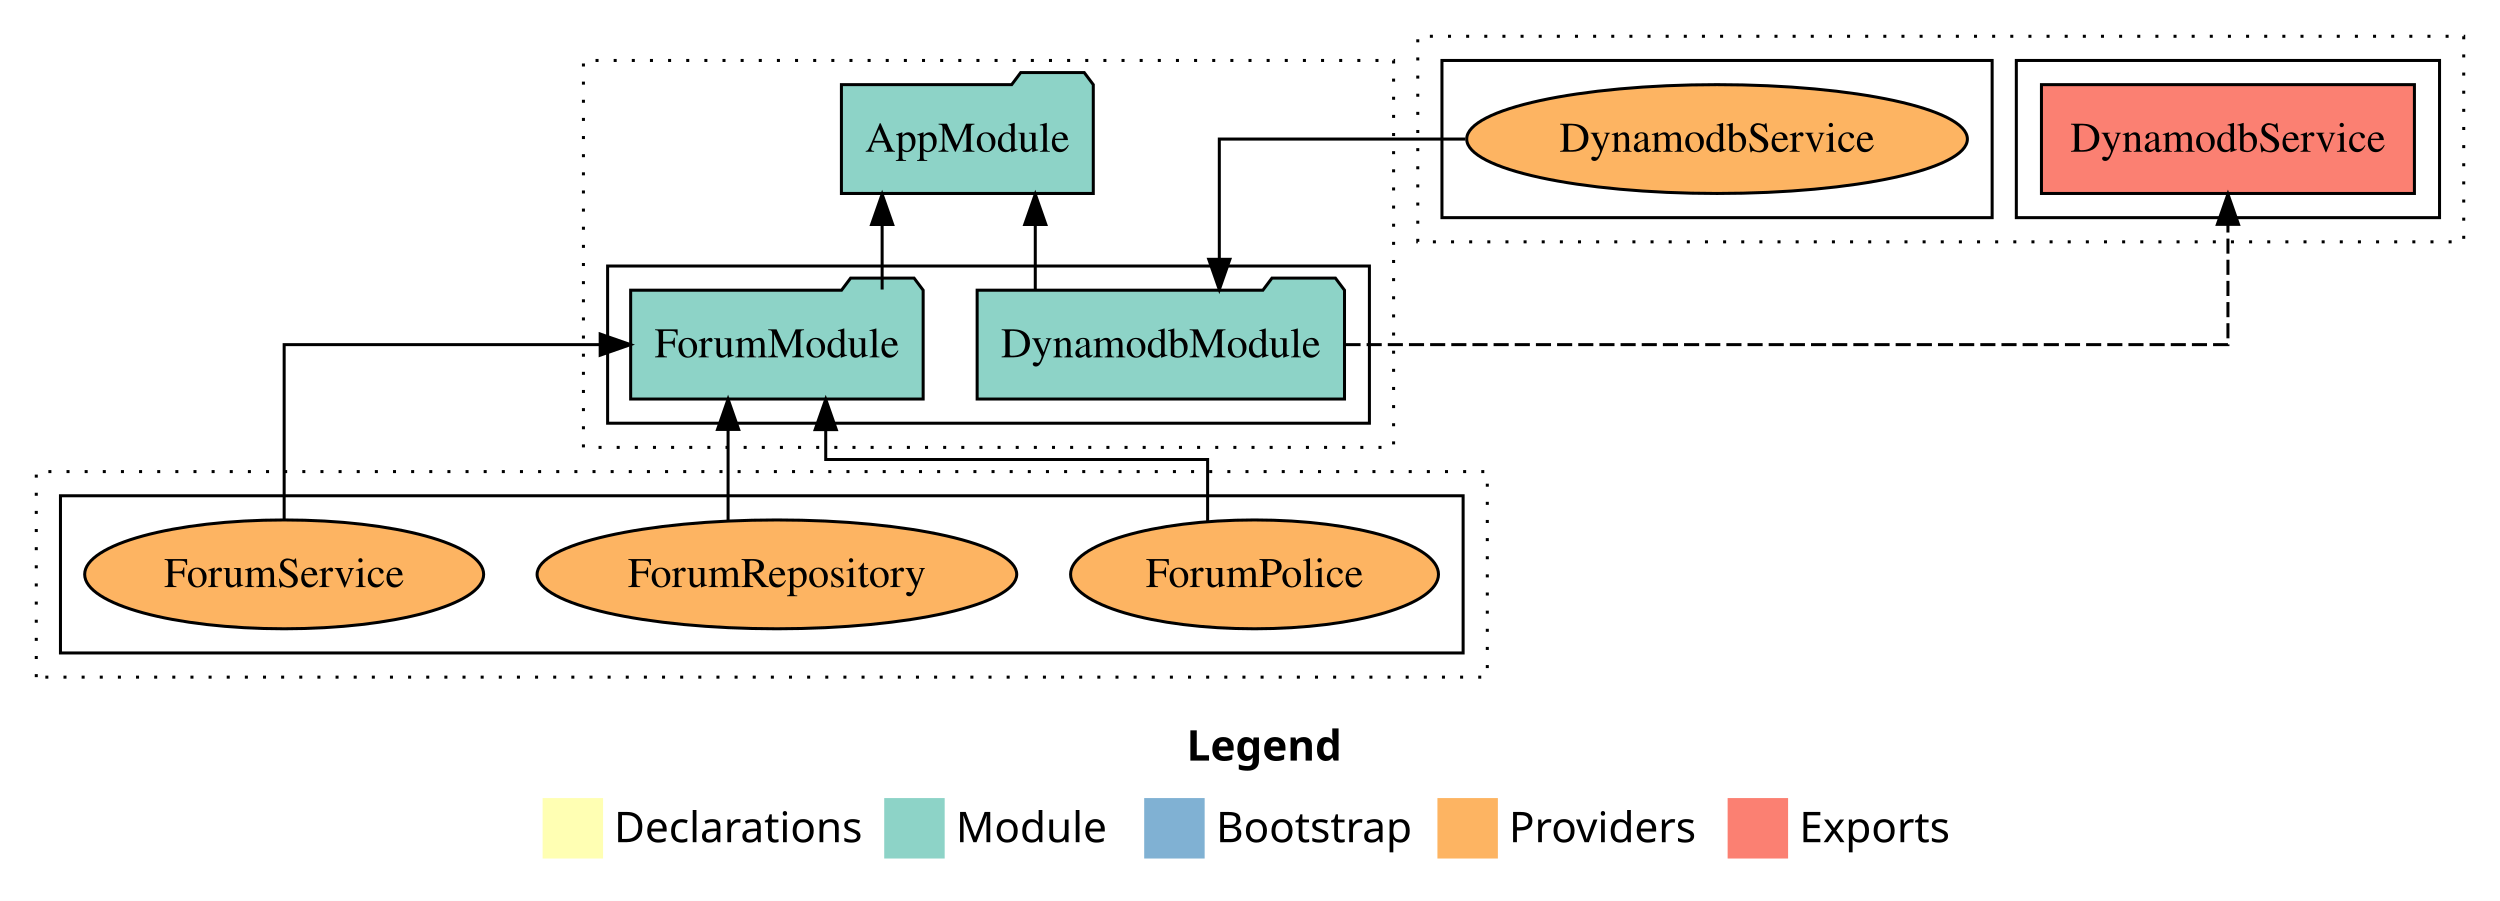
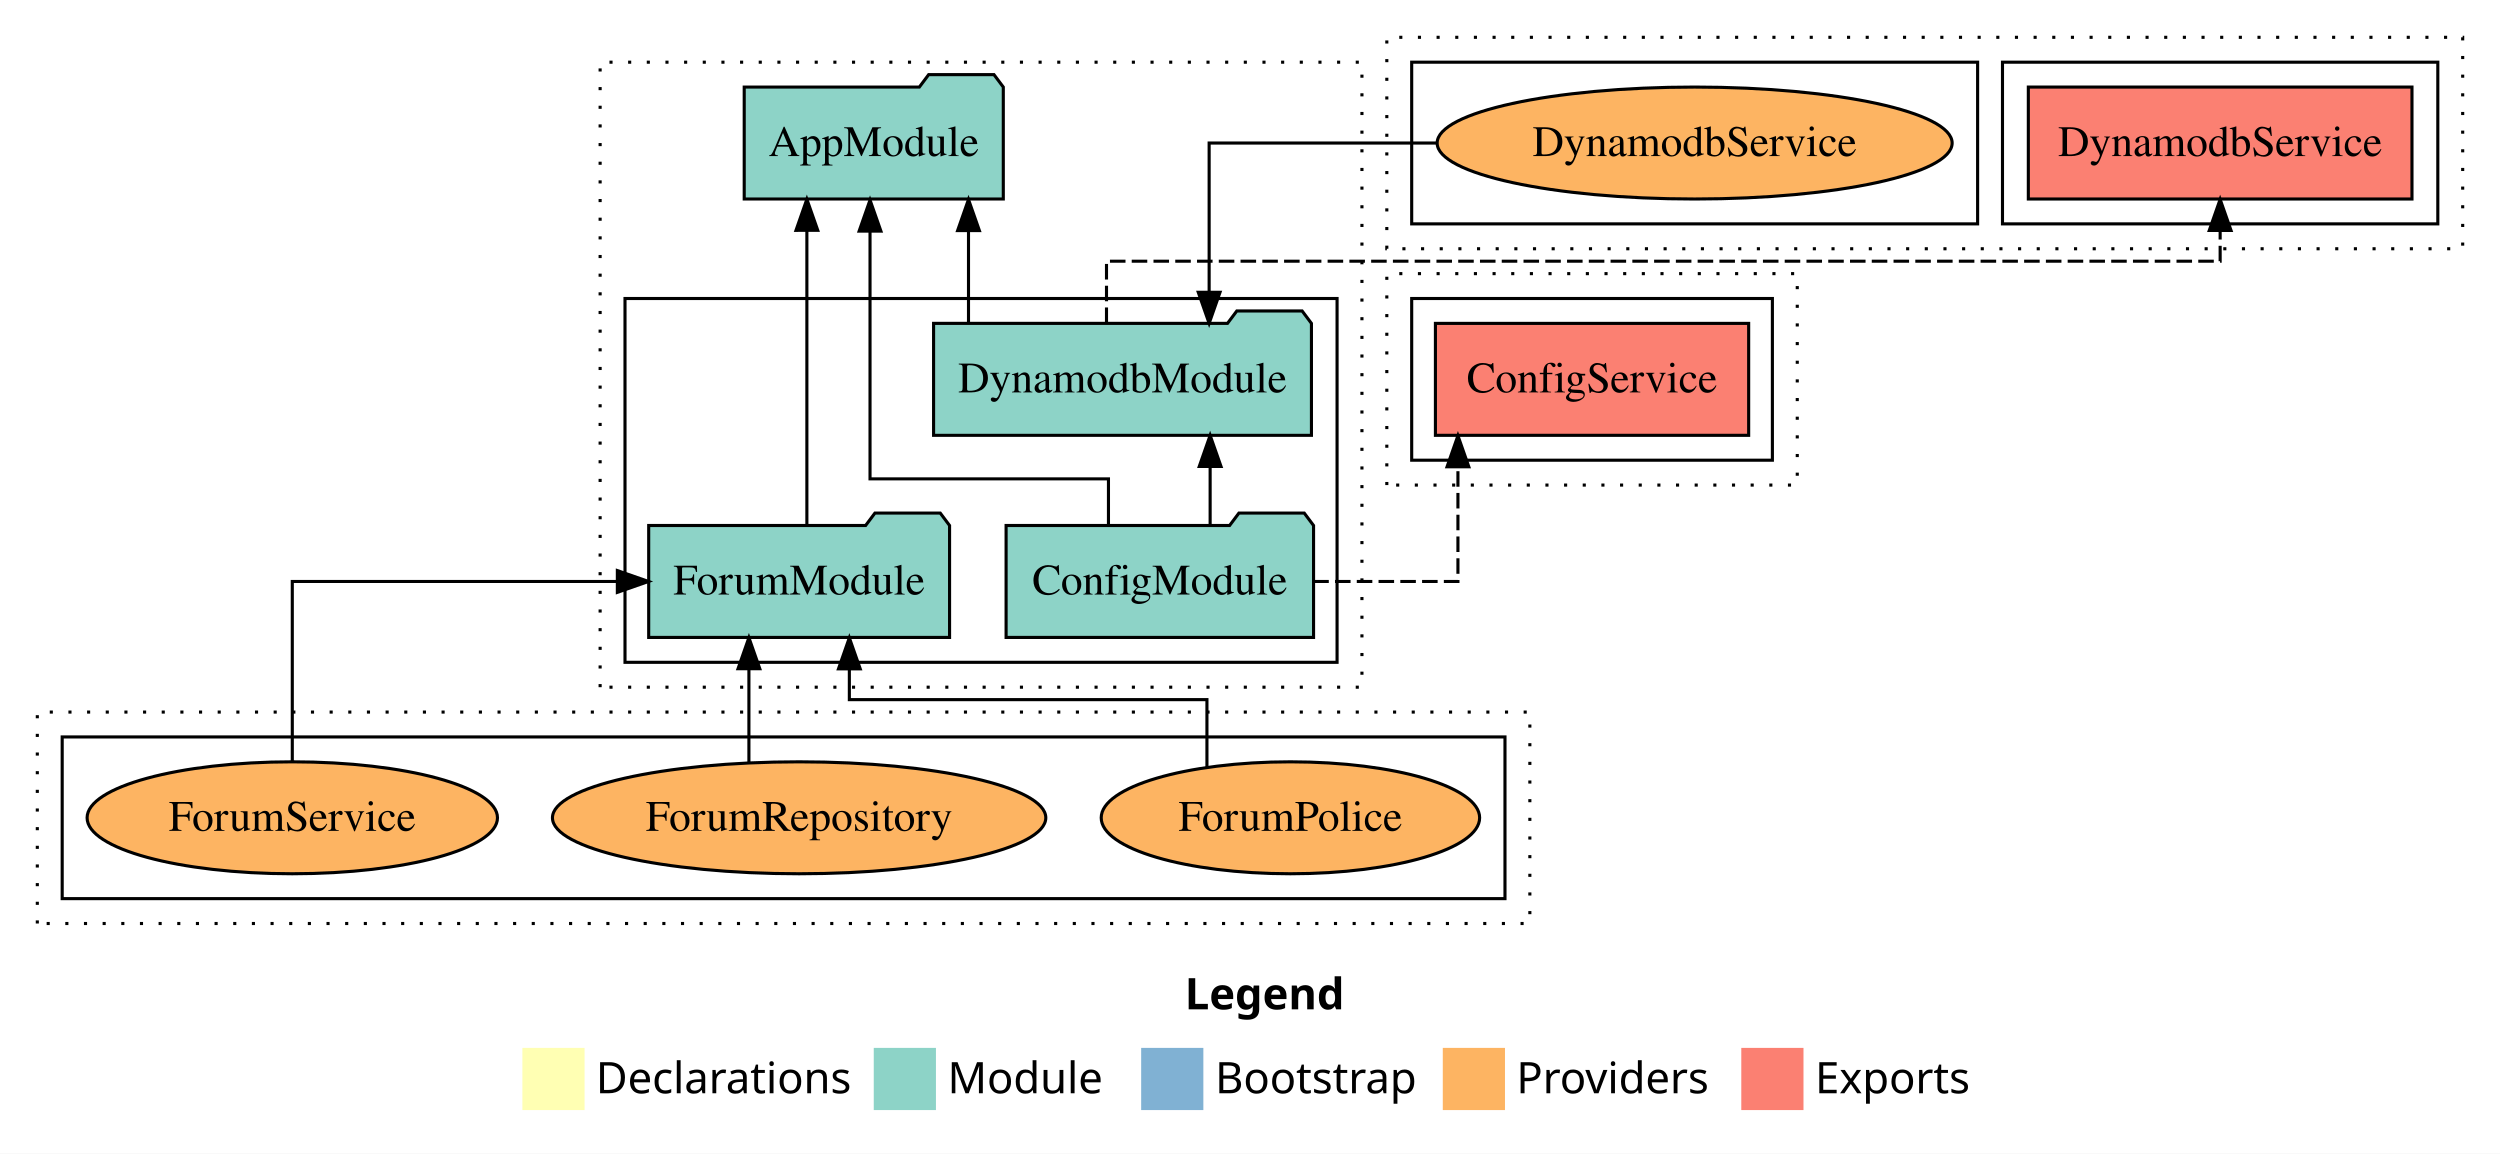
- <svg xmlns="http://www.w3.org/2000/svg" width="827pt" height="298pt" viewBox="0.00 0.00 827.00 298.00">
-   <g id="graph0" class="graph" transform="scale(1 1) rotate(0) translate(4 294)">
-     <polygon fill="white" stroke="transparent" points="-4,4 -4,-294 823,-294 823,4 -4,4" />
-     <text text-anchor="start" x="388.51" y="-42.4" font-family="sans-serif" font-weight="bold" font-size="14.00">Legend</text>
-     <polygon fill="#ffffb3" stroke="transparent" points="175.5,-10 175.5,-30 195.5,-30 195.5,-10 175.5,-10" />
-     <text text-anchor="start" x="199.13" y="-15.4" font-family="sans-serif" font-size="14.00">  Declarations</text>
-     <polygon fill="#8dd3c7" stroke="transparent" points="288.5,-10 288.5,-30 308.5,-30 308.5,-10 288.5,-10" />
-     <text text-anchor="start" x="312.23" y="-15.4" font-family="sans-serif" font-size="14.00">  Module</text>
-     <polygon fill="#80b1d3" stroke="transparent" points="374.5,-10 374.5,-30 394.5,-30 394.5,-10 374.5,-10" />
-     <text text-anchor="start" x="398.28" y="-15.4" font-family="sans-serif" font-size="14.00">  Bootstrap</text>
-     <polygon fill="#fdb462" stroke="transparent" points="471.5,-10 471.5,-30 491.5,-30 491.5,-10 471.5,-10" />
-     <text text-anchor="start" x="495.17" y="-15.4" font-family="sans-serif" font-size="14.00">  Providers</text>
-     <polygon fill="#fb8072" stroke="transparent" points="567.5,-10 567.5,-30 587.5,-30 587.5,-10 567.5,-10" />
-     <text text-anchor="start" x="591.23" y="-15.4" font-family="sans-serif" font-size="14.00">  Exports</text>
+ <svg xmlns="http://www.w3.org/2000/svg" width="804pt" height="371pt" viewBox="0.00 0.00 804.00 371.00">
+   <g id="graph0" class="graph" transform="scale(1 1) rotate(0) translate(4 367)">
+     <polygon fill="white" stroke="transparent" points="-4,4 -4,-367 800,-367 800,4 -4,4" />
+     <text text-anchor="start" x="377.01" y="-42.4" font-family="sans-serif" font-weight="bold" font-size="14.00">Legend</text>
+     <polygon fill="#ffffb3" stroke="transparent" points="164,-10 164,-30 184,-30 184,-10 164,-10" />
+     <text text-anchor="start" x="187.63" y="-15.4" font-family="sans-serif" font-size="14.00">  Declarations</text>
+     <polygon fill="#8dd3c7" stroke="transparent" points="277,-10 277,-30 297,-30 297,-10 277,-10" />
+     <text text-anchor="start" x="300.73" y="-15.4" font-family="sans-serif" font-size="14.00">  Module</text>
+     <polygon fill="#80b1d3" stroke="transparent" points="363,-10 363,-30 383,-30 383,-10 363,-10" />
+     <text text-anchor="start" x="386.78" y="-15.4" font-family="sans-serif" font-size="14.00">  Bootstrap</text>
+     <polygon fill="#fdb462" stroke="transparent" points="460,-10 460,-30 480,-30 480,-10 460,-10" />
+     <text text-anchor="start" x="483.67" y="-15.4" font-family="sans-serif" font-size="14.00">  Providers</text>
+     <polygon fill="#fb8072" stroke="transparent" points="556,-10 556,-30 576,-30 576,-10 556,-10" />
+     <text text-anchor="start" x="579.73" y="-15.4" font-family="sans-serif" font-size="14.00">  Exports</text>
    <g id="clust1" class="cluster">
-       <polygon fill="none" stroke="black" stroke-dasharray="1,5" points="189,-146 189,-274 457,-274 457,-146 189,-146" />
+       <polygon fill="none" stroke="black" stroke-dasharray="1,5" points="189,-146 189,-347 434,-347 434,-146 189,-146" />
    </g>
    <g id="clust3" class="cluster">
-       <polygon fill="none" stroke="black" points="197,-154 197,-206 449,-206 449,-154 197,-154" />
+       <polygon fill="none" stroke="black" points="197,-154 197,-271 426,-271 426,-154 197,-154" />
    </g>
    <g id="clust7" class="cluster">
-       <polygon fill="none" stroke="black" stroke-dasharray="1,5" points="465,-214 465,-282 811,-282 811,-214 465,-214" />
+       <polygon fill="none" stroke="black" stroke-dasharray="1,5" points="442,-211 442,-279 574,-279 574,-211 442,-211" />
    </g>
    <g id="clust10" class="cluster">
-       <polygon fill="none" stroke="black" points="663,-222 663,-274 803,-274 803,-222 663,-222" />
-     </g>
-     <g id="clust12" class="cluster">
-       <polygon fill="none" stroke="black" points="473,-222 473,-274 655,-274 655,-222 473,-222" />
+       <polygon fill="none" stroke="black" points="450,-219 450,-271 566,-271 566,-219 450,-219" />
    </g>
    <g id="clust13" class="cluster">
+       <polygon fill="none" stroke="black" stroke-dasharray="1,5" points="442,-287 442,-355 788,-355 788,-287 442,-287" />
+     </g>
+     <g id="clust16" class="cluster">
+       <polygon fill="none" stroke="black" points="640,-295 640,-347 780,-347 780,-295 640,-295" />
+     </g>
+     <g id="clust18" class="cluster">
+       <polygon fill="none" stroke="black" points="450,-295 450,-347 632,-347 632,-295 450,-295" />
+     </g>
+     <g id="clust19" class="cluster">
      <polygon fill="none" stroke="black" stroke-dasharray="1,5" points="8,-70 8,-138 488,-138 488,-70 8,-70" />
    </g>
-     <g id="clust18" class="cluster">
+     <g id="clust24" class="cluster">
      <polygon fill="none" stroke="black" points="16,-78 16,-130 480,-130 480,-78 16,-78" />
    </g>
    <g id="node1" class="node">
-       <polygon fill="#8dd3c7" stroke="black" points="440.76,-198 437.76,-202 416.76,-202 413.76,-198 319.24,-198 319.24,-162 440.76,-162 440.76,-198" />
-       <text text-anchor="middle" x="380" y="-175.8" font-family="Times,serif" font-size="14.00">DynamodbModule</text>
+       <polygon fill="#8dd3c7" stroke="black" points="418.44,-198 415.44,-202 394.44,-202 391.44,-198 319.56,-198 319.56,-162 418.44,-162 418.44,-198" />
+       <text text-anchor="middle" x="369" y="-175.8" font-family="Times,serif" font-size="14.00">ConfigModule</text>
+     </g>
+     <g id="node2" class="node">
+       <polygon fill="#8dd3c7" stroke="black" points="417.76,-263 414.76,-267 393.76,-267 390.76,-263 296.24,-263 296.24,-227 417.76,-227 417.76,-263" />
+       <text text-anchor="middle" x="357" y="-240.8" font-family="Times,serif" font-size="14.00">DynamodbModule</text>
+     </g>
+     <g id="edge5" class="edge">
+       <path fill="none" stroke="black" d="M385.18,-198.11C385.18,-198.11 385.18,-216.99 385.18,-216.99" />
+       <polygon fill="black" stroke="black" points="381.68,-216.99 385.18,-226.99 388.68,-216.99 381.68,-216.99" />
+     </g>
+     <g id="node4" class="node">
+       <polygon fill="#8dd3c7" stroke="black" points="318.66,-339 315.66,-343 294.66,-343 291.66,-339 235.34,-339 235.34,-303 318.66,-303 318.66,-339" />
+       <text text-anchor="middle" x="277" y="-316.8" font-family="Times,serif" font-size="14.00">AppModule</text>
+     </g>
+     <g id="edge1" class="edge">
+       <path fill="none" stroke="black" d="M352.48,-198.04C352.48,-205.75 352.48,-213 352.48,-213 352.48,-213 275.8,-213 275.8,-213 275.8,-213 275.8,-292.68 275.8,-292.68" />
+       <polygon fill="black" stroke="black" points="272.3,-292.68 275.8,-302.68 279.3,-292.68 272.3,-292.68" />
+     </g>
+     <g id="node5" class="node">
+       <polygon fill="#fb8072" stroke="black" points="558.37,-263 457.63,-263 457.63,-227 558.37,-227 558.37,-263" />
+       <text text-anchor="middle" x="508" y="-240.8" font-family="Times,serif" font-size="14.00">ConfigService </text>
+     </g>
+     <g id="edge4" class="edge">
+       <path fill="none" stroke="black" stroke-dasharray="5,2" d="M418.34,-180C441.83,-180 464.87,-180 464.87,-180 464.87,-180 464.87,-216.89 464.87,-216.89" />
+       <polygon fill="black" stroke="black" points="461.37,-216.89 464.87,-226.89 468.37,-216.89 461.37,-216.89" />
+     </g>
+     <g id="edge2" class="edge">
+       <path fill="none" stroke="black" d="M307.47,-263.01C307.47,-263.01 307.47,-292.85 307.47,-292.85" />
+       <polygon fill="black" stroke="black" points="303.97,-292.85 307.47,-302.85 310.97,-292.85 303.97,-292.85" />
+     </g>
+     <g id="node6" class="node">
+       <polygon fill="#fb8072" stroke="black" points="771.69,-339 648.31,-339 648.31,-303 771.69,-303 771.69,-339" />
+       <text text-anchor="middle" x="710" y="-316.8" font-family="Times,serif" font-size="14.00">DynamodbService </text>
+     </g>
+     <g id="edge6" class="edge">
+       <path fill="none" stroke="black" stroke-dasharray="5,2" d="M351.85,-263.11C351.85,-272.9 351.85,-283 351.85,-283 351.85,-283 710,-283 710,-283 710,-283 710,-292.89 710,-292.89" />
+       <polygon fill="black" stroke="black" points="706.5,-292.89 710,-302.89 713.5,-292.89 706.5,-292.89" />
    </g>
    <g id="node3" class="node">
-       <polygon fill="#8dd3c7" stroke="black" points="357.66,-266 354.66,-270 333.66,-270 330.66,-266 274.34,-266 274.34,-230 357.66,-230 357.66,-266" />
-       <text text-anchor="middle" x="316" y="-243.8" font-family="Times,serif" font-size="14.00">AppModule</text>
-     </g>
-     <g id="edge1" class="edge">
-       <path fill="none" stroke="black" d="M338.47,-198.22C338.47,-198.22 338.47,-219.73 338.47,-219.73" />
-       <polygon fill="black" stroke="black" points="334.97,-219.73 338.47,-229.73 341.97,-219.73 334.97,-219.73" />
-     </g>
-     <g id="node4" class="node">
-       <polygon fill="#fb8072" stroke="black" points="794.69,-266 671.31,-266 671.31,-230 794.69,-230 794.69,-266" />
-       <text text-anchor="middle" x="733" y="-243.8" font-family="Times,serif" font-size="14.00">DynamodbService </text>
-     </g>
-     <g id="edge3" class="edge">
-       <path fill="none" stroke="black" stroke-dasharray="5,2" d="M441.08,-180C542.12,-180 733,-180 733,-180 733,-180 733,-219.78 733,-219.78" />
-       <polygon fill="black" stroke="black" points="729.5,-219.78 733,-229.78 736.5,-219.78 729.5,-219.78" />
-     </g>
-     <g id="node2" class="node">
      <polygon fill="#8dd3c7" stroke="black" points="301.38,-198 298.38,-202 277.38,-202 274.38,-198 204.62,-198 204.62,-162 301.38,-162 301.38,-198" />
      <text text-anchor="middle" x="253" y="-175.8" font-family="Times,serif" font-size="14.00">ForumModule</text>
    </g>
-     <g id="edge2" class="edge">
-       <path fill="none" stroke="black" d="M287.81,-198.22C287.81,-198.22 287.81,-219.73 287.81,-219.73" />
-       <polygon fill="black" stroke="black" points="284.31,-219.73 287.81,-229.73 291.31,-219.73 284.31,-219.73" />
+     <g id="edge3" class="edge">
+       <path fill="none" stroke="black" d="M255.49,-198.14C255.49,-198.14 255.49,-292.93 255.49,-292.93" />
+       <polygon fill="black" stroke="black" points="251.99,-292.92 255.49,-302.93 258.99,-292.93 251.99,-292.92" />
    </g>
-     <g id="node5" class="node">
-       <ellipse fill="#fdb462" stroke="black" cx="564" cy="-248" rx="82.81" ry="18" />
-       <text text-anchor="middle" x="564" y="-243.8" font-family="Times,serif" font-size="14.00">DynamodbService</text>
+     <g id="node7" class="node">
+       <ellipse fill="#fdb462" stroke="black" cx="541" cy="-321" rx="82.81" ry="18" />
+       <text text-anchor="middle" x="541" y="-316.8" font-family="Times,serif" font-size="14.00">DynamodbService</text>
    </g>
-     <g id="edge4" class="edge">
-       <path fill="none" stroke="black" d="M480.71,-248C439.88,-248 399.35,-248 399.35,-248 399.35,-248 399.35,-208.22 399.35,-208.22" />
-       <polygon fill="black" stroke="black" points="402.85,-208.22 399.35,-198.22 395.85,-208.22 402.85,-208.22" />
+     <g id="edge7" class="edge">
+       <path fill="none" stroke="black" d="M457.9,-321C420.62,-321 384.86,-321 384.86,-321 384.86,-321 384.86,-273.01 384.86,-273.01" />
+       <polygon fill="black" stroke="black" points="388.36,-273.01 384.86,-263.01 381.36,-273.01 388.36,-273.01" />
    </g>
-     <g id="node6" class="node">
+     <g id="node8" class="node">
      <ellipse fill="#fdb462" stroke="black" cx="411" cy="-104" rx="60.85" ry="18" />
      <text text-anchor="middle" x="411" y="-99.8" font-family="Times,serif" font-size="14.00">ForumPolice</text>
    </g>
-     <g id="edge5" class="edge">
-       <path fill="none" stroke="black" d="M395.48,-121.67C395.48,-131.59 395.48,-142 395.48,-142 395.48,-142 269.15,-142 269.15,-142 269.15,-142 269.15,-151.89 269.15,-151.89" />
+     <g id="edge8" class="edge">
+       <path fill="none" stroke="black" d="M384.15,-120.34C384.15,-130.64 384.15,-142 384.15,-142 384.15,-142 269.15,-142 269.15,-142 269.15,-142 269.15,-151.89 269.15,-151.89" />
      <polygon fill="black" stroke="black" points="265.65,-151.89 269.15,-161.89 272.65,-151.89 265.65,-151.89" />
    </g>
-     <g id="node7" class="node">
+     <g id="node9" class="node">
      <ellipse fill="#fdb462" stroke="black" cx="253" cy="-104" rx="79.33" ry="18" />
      <text text-anchor="middle" x="253" y="-99.8" font-family="Times,serif" font-size="14.00">ForumRepository</text>
    </g>
-     <g id="edge6" class="edge">
+     <g id="edge9" class="edge">
      <path fill="none" stroke="black" d="M236.85,-121.63C236.85,-121.63 236.85,-151.94 236.85,-151.94" />
      <polygon fill="black" stroke="black" points="233.35,-151.94 236.85,-161.94 240.35,-151.94 233.35,-151.94" />
    </g>
-     <g id="node8" class="node">
+     <g id="node10" class="node">
      <ellipse fill="#fdb462" stroke="black" cx="90" cy="-104" rx="65.99" ry="18" />
      <text text-anchor="middle" x="90" y="-99.8" font-family="Times,serif" font-size="14.00">ForumService</text>
    </g>
-     <g id="edge7" class="edge">
+     <g id="edge10" class="edge">
      <path fill="none" stroke="black" d="M90,-122.01C90,-144.49 90,-180 90,-180 90,-180 194.54,-180 194.54,-180" />
      <polygon fill="black" stroke="black" points="194.54,-183.5 204.54,-180 194.54,-176.5 194.54,-183.5" />
    </g>
  </g>
</svg>
